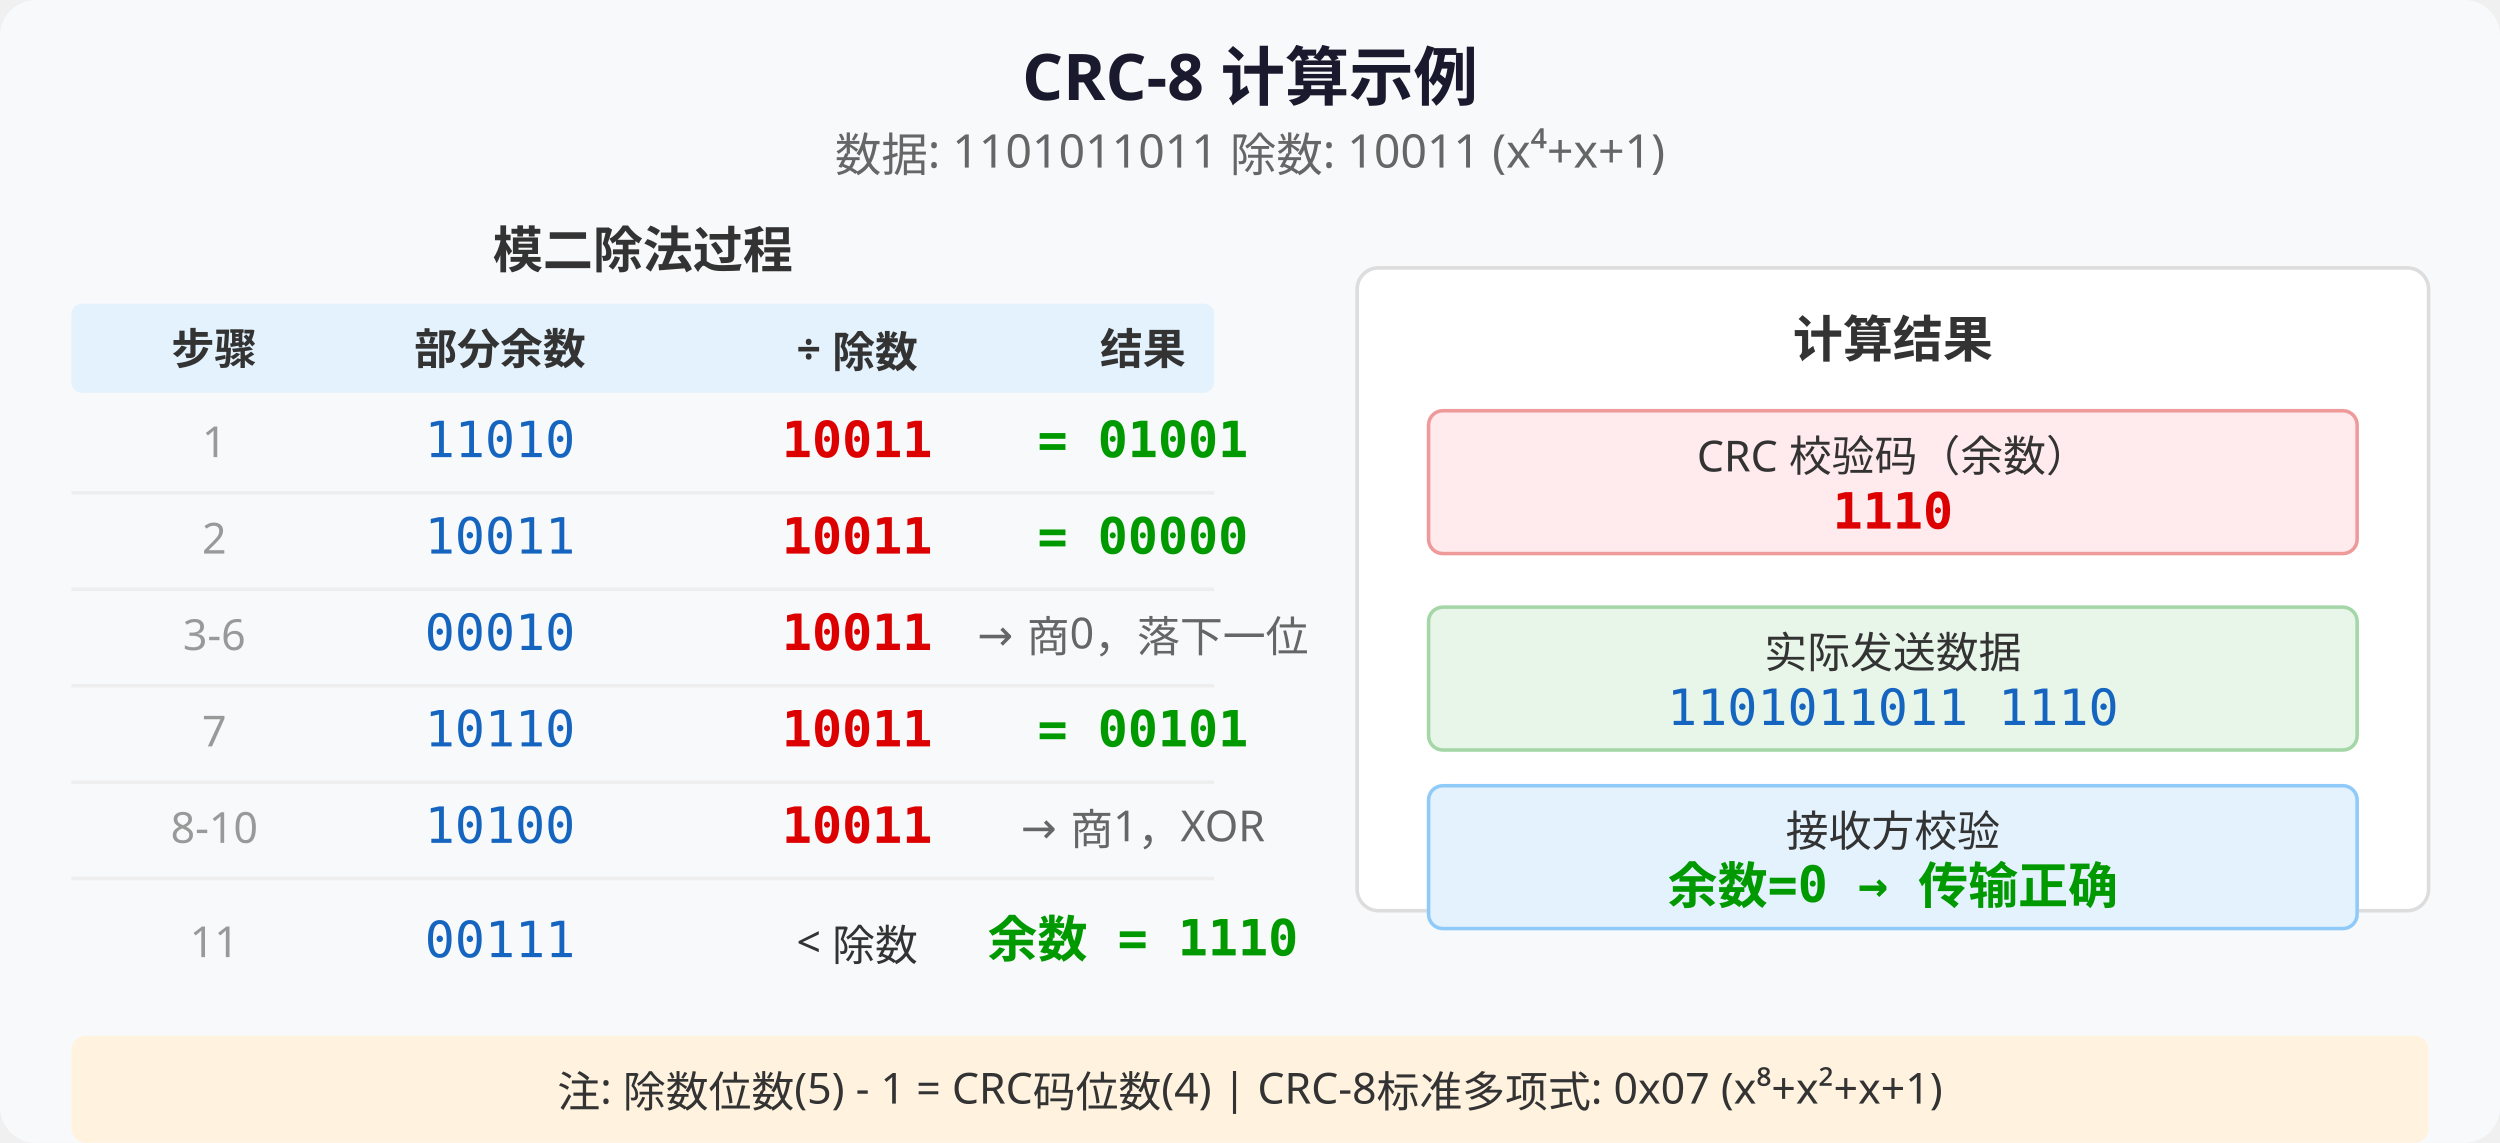
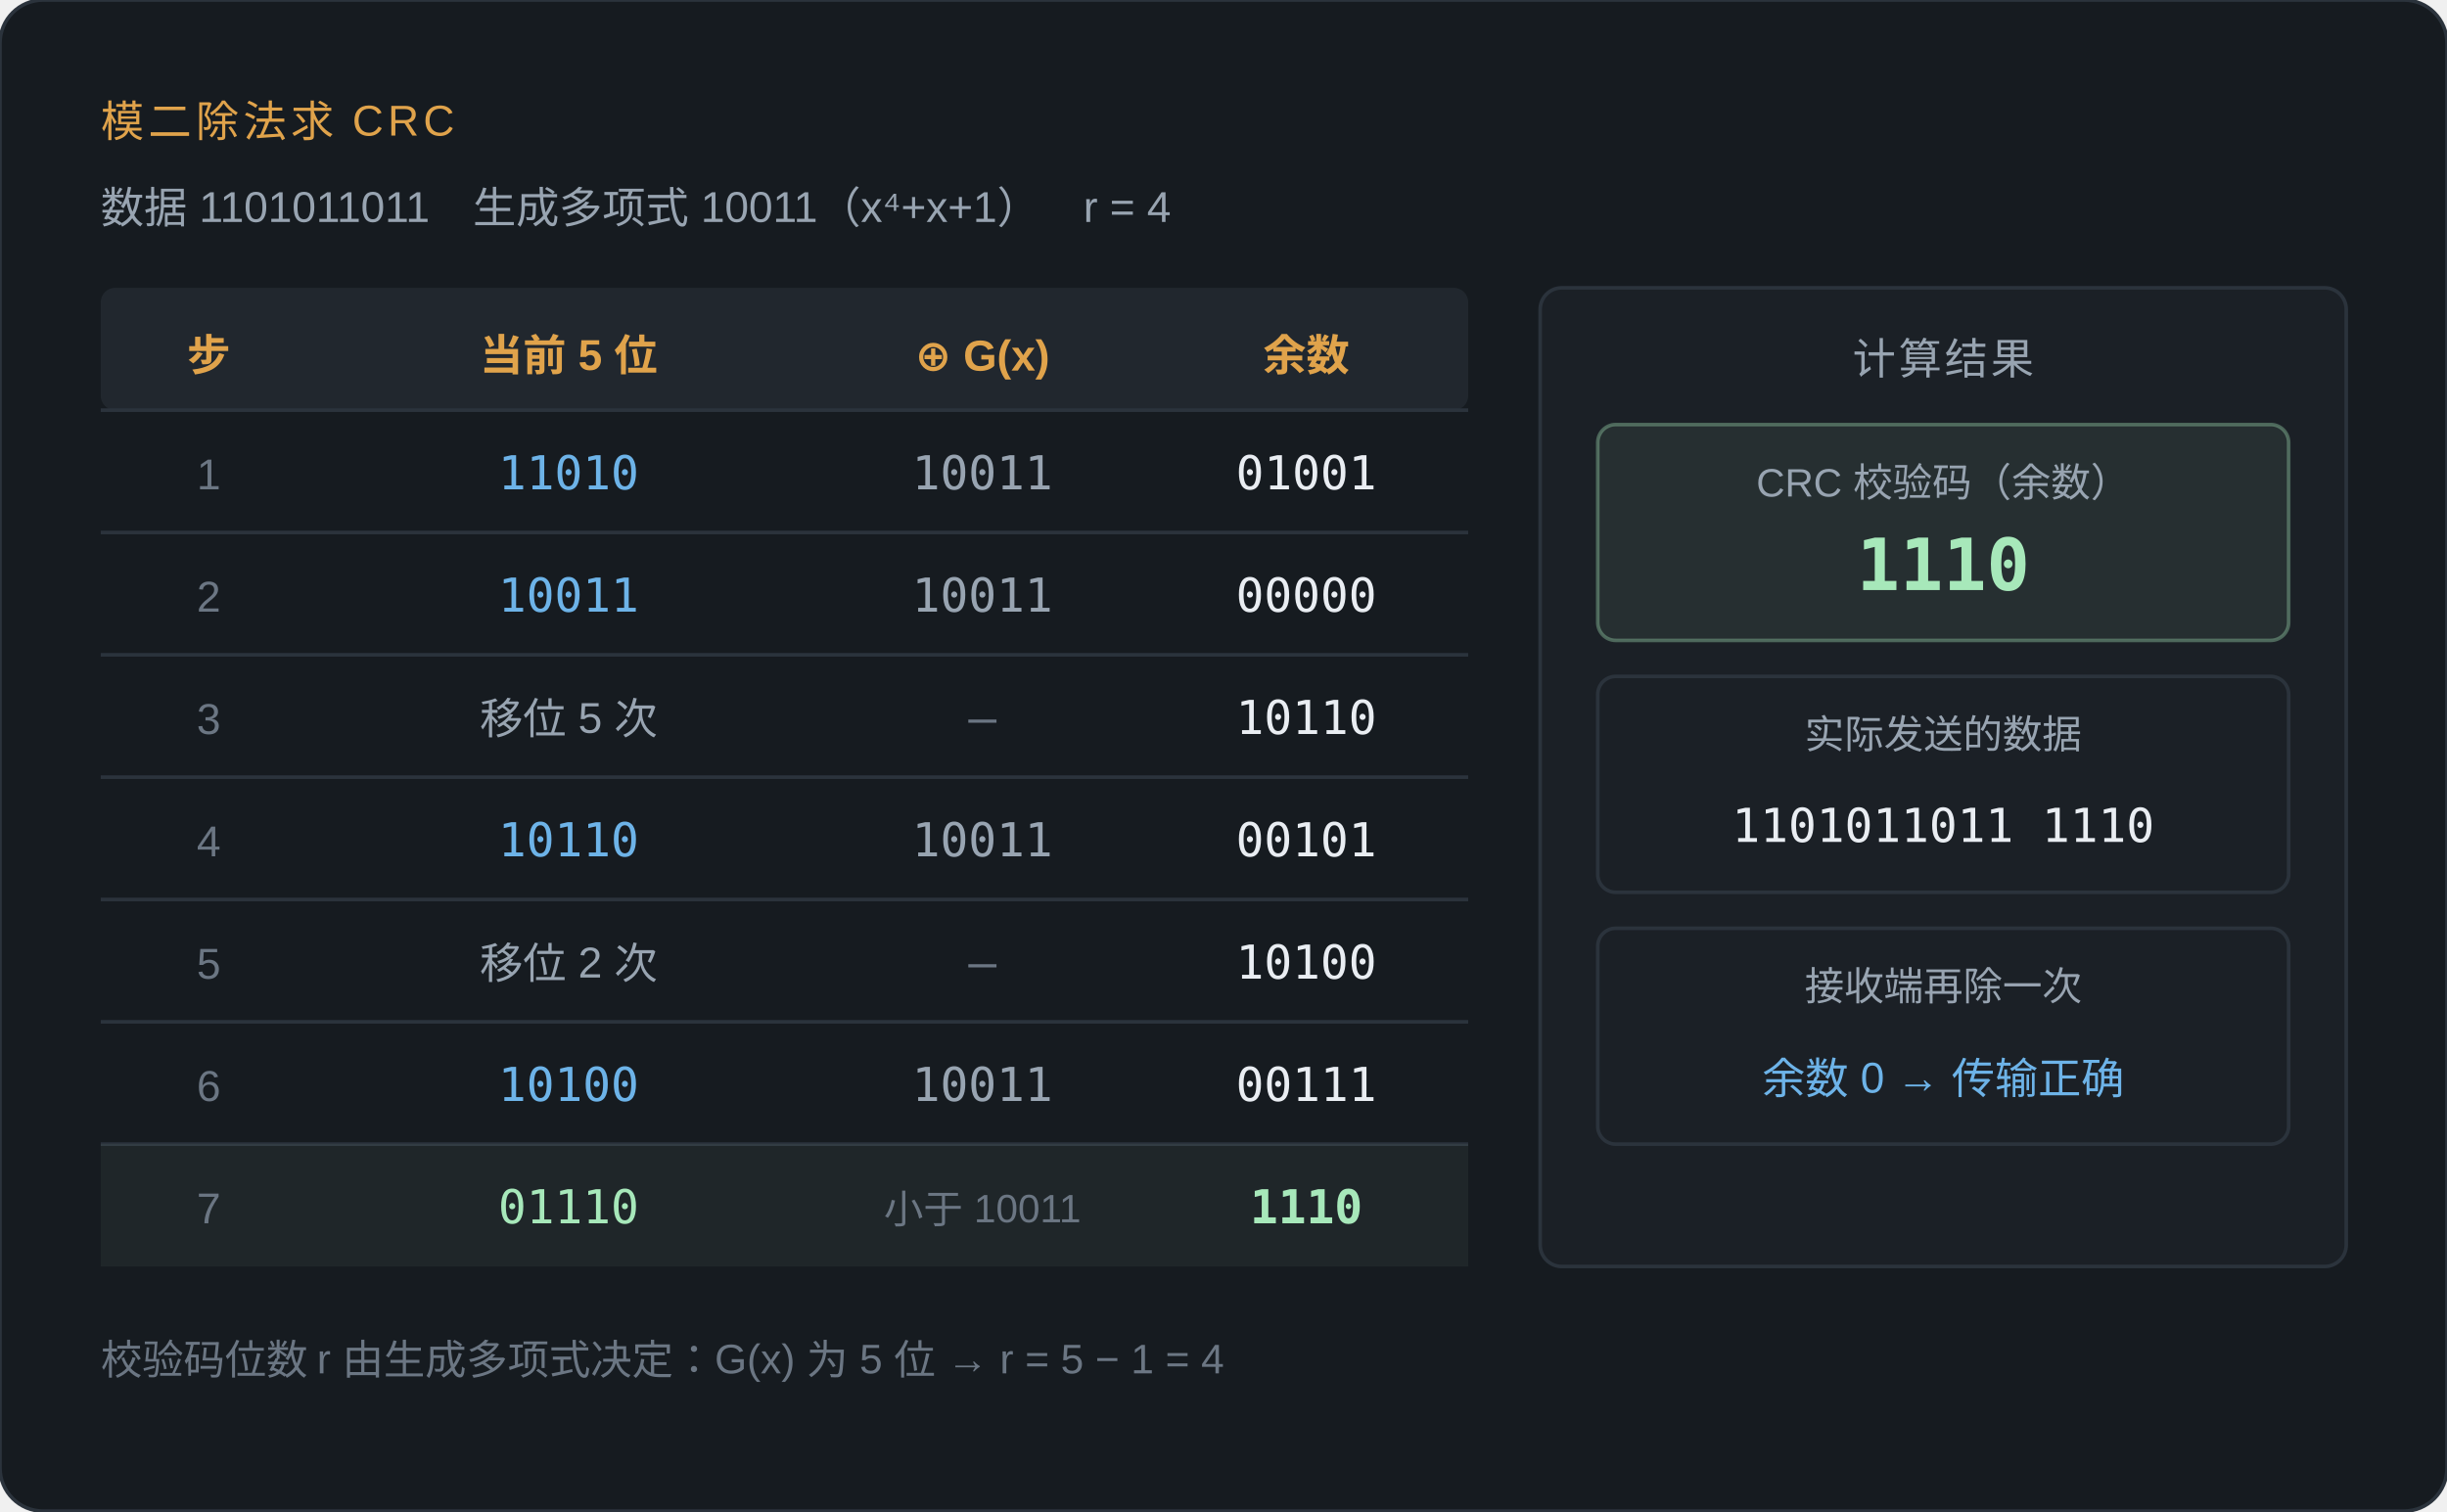
- <svg xmlns="http://www.w3.org/2000/svg" width="700" height="320" viewBox="0 0 700 320">
-   <style>
-     text { font-family: 'Segoe UI', 'Microsoft YaHei', sans-serif; }
-     .title { font-size: 18px; font-weight: bold; fill: #1a1a2e; }
-     .subtitle { font-size: 13px; fill: #666; }
-     .label { font-size: 12px; fill: #333; }
-     .num { font-size: 12px; fill: #999; }
-     .op { font-size: 12px; fill: #666; }
-     .data { font-size: 14px; fill: #1565c0; font-family: 'Consolas', monospace; }
-     .div { font-size: 14px; fill: #d00; font-weight: bold; font-family: 'Consolas', monospace; }
-     .res { font-size: 14px; fill: #090; font-weight: bold; font-family: 'Consolas', monospace; }
-     .step { font-size: 14px; font-weight: bold; fill: #333; }
-   </style>
-   <rect width="700" height="320" fill="#f8f9fa" rx="10" />
-   <text x="350" y="28" text-anchor="middle" class="title">CRC-8 计算示例</text>
-   <text x="350" y="48" text-anchor="middle" class="subtitle">数据: 1101011011  除数: 10011 (x⁴+x+1)</text>
-   <text x="180" y="75" text-anchor="middle" class="step">模二除法过程</text>
-   <rect x="20" y="85" width="320" height="25" fill="#e3f2fd" rx="3" />
-   <text x="60" y="102" text-anchor="middle" class="label" font-weight="bold">步骤</text>
-   <text x="140" y="102" text-anchor="middle" class="label" font-weight="bold">部分余数</text>
-   <text x="240" y="102" text-anchor="middle" class="label" font-weight="bold">÷ 除数</text>
-   <text x="320" y="102" text-anchor="middle" class="label" font-weight="bold">结果</text>
-   <text x="60" y="128" text-anchor="middle" class="num">1</text>
-   <text x="140" y="128" text-anchor="middle" class="data">11010</text>
-   <text x="240" y="128" text-anchor="middle" class="div">10011</text>
-   <text x="320" y="128" text-anchor="middle" class="res">= 01001</text>
-   <line x1="20" y1="138" x2="340" y2="138" stroke="#eee" />
-   <text x="60" y="155" text-anchor="middle" class="num">2</text>
-   <text x="140" y="155" text-anchor="middle" class="data">10011</text>
-   <text x="240" y="155" text-anchor="middle" class="div">10011</text>
-   <text x="320" y="155" text-anchor="middle" class="res">= 00000</text>
-   <line x1="20" y1="165" x2="340" y2="165" stroke="#eee" />
-   <text x="60" y="182" text-anchor="middle" class="num">3-6</text>
-   <text x="140" y="182" text-anchor="middle" class="data">00010</text>
-   <text x="240" y="182" text-anchor="middle" class="div">10011</text>
-   <text x="320" y="182" text-anchor="middle" class="op">→ 商0，落下一位</text>
-   <line x1="20" y1="192" x2="340" y2="192" stroke="#eee" />
-   <text x="60" y="209" text-anchor="middle" class="num">7</text>
-   <text x="140" y="209" text-anchor="middle" class="data">10110</text>
-   <text x="240" y="209" text-anchor="middle" class="div">10011</text>
-   <text x="320" y="209" text-anchor="middle" class="res">= 00101</text>
-   <line x1="20" y1="219" x2="340" y2="219" stroke="#eee" />
-   <text x="60" y="236" text-anchor="middle" class="num">8-10</text>
-   <text x="140" y="236" text-anchor="middle" class="data">10100</text>
-   <text x="240" y="236" text-anchor="middle" class="div">10011</text>
-   <text x="320" y="236" text-anchor="middle" class="op">→ 商1，XOR</text>
-   <line x1="20" y1="246" x2="340" y2="246" stroke="#eee" />
-   <text x="60" y="268" text-anchor="middle" class="num">11</text>
-   <text x="140" y="268" text-anchor="middle" class="data">00111</text>
-   <text x="240" y="268" text-anchor="middle" class="label">&lt; 除数</text>
-   <text x="320" y="268" text-anchor="middle" class="res" font-size="16">余数 = 1110</text>
-   <rect x="380" y="75" width="300" height="180" fill="#fff" stroke="#ddd" rx="6" />
-   <text x="530" y="100" text-anchor="middle" class="step">计算结果</text>
-   <rect x="400" y="115" width="260" height="40" fill="#ffebee" stroke="#ef9a9a" rx="4" />
-   <text x="530" y="132" text-anchor="middle" class="label" fill="#d00">CRC 校验码（余数）</text>
-   <text x="530" y="148" text-anchor="middle" class="div" font-size="18">1110</text>
-   <rect x="400" y="170" width="260" height="40" fill="#e8f5e9" stroke="#a5d6a7" rx="4" />
-   <text x="530" y="187" text-anchor="middle" class="label" fill="#090">实际发送数据</text>
-   <text x="530" y="203" text-anchor="middle" class="data" font-size="16">1101011011 1110</text>
-   <rect x="400" y="220" width="260" height="40" fill="#e3f2fd" stroke="#90caf9" rx="4" />
-   <text x="530" y="237" text-anchor="middle" class="label" fill="#1565c0">接收方校验</text>
-   <text x="530" y="253" text-anchor="middle" class="res">余数=0 → 传输正确</text>
-   <rect x="20" y="290" width="660" height="30" fill="#fff3e0" rx="4" />
-   <text x="350" y="310" text-anchor="middle" class="label">注: 除数位数(5) - 1 = CRC码位数(4)  |  CRC-8标准多项式: 0x07 (x⁸+x²+x+1)</text>
+ <svg xmlns="http://www.w3.org/2000/svg" viewBox="0 0 680 420" font-family="'Microsoft YaHei','PingFang SC',Arial,sans-serif">
+   <rect width="680" height="420" rx="12" fill="#161b20" stroke="#2b333c" />
+   <text x="28" y="38" font-size="12" font-weight="500" fill="#e0a34b" letter-spacing="1.2">模二除法求 CRC</text>
+   <text x="28" y="62" font-size="12" fill="#98a4b1">数据 1101011011　生成多项式 10011（x⁴+x+1）　r = 4</text>
+   <rect x="28" y="80" width="380" height="34" rx="4" fill="#21272e" />
+   <text x="58" y="103" text-anchor="middle" font-size="12" font-weight="700" fill="#e0a34b">步</text>
+   <text x="158" y="103" text-anchor="middle" font-size="12" font-weight="700" fill="#e0a34b">当前 5 位</text>
+   <text x="273" y="103" text-anchor="middle" font-size="12" font-weight="700" fill="#e0a34b">⊕ G(x)</text>
+   <text x="363" y="103" text-anchor="middle" font-size="12" font-weight="700" fill="#e0a34b">余数</text>
+   <line x1="28" y1="114" x2="408" y2="114" stroke="#2b333c" />
+   <line x1="28" y1="148" x2="408" y2="148" stroke="#2b333c" />
+   <line x1="28" y1="182" x2="408" y2="182" stroke="#2b333c" />
+   <line x1="28" y1="216" x2="408" y2="216" stroke="#2b333c" />
+   <line x1="28" y1="250" x2="408" y2="250" stroke="#2b333c" />
+   <line x1="28" y1="284" x2="408" y2="284" stroke="#2b333c" />
+   <line x1="28" y1="318" x2="408" y2="318" stroke="#2b333c" />
+   <text x="58" y="136" text-anchor="middle" font-size="12" fill="#6b7683">1</text>
+   <text x="158" y="136" text-anchor="middle" font-size="13" font-family="Consolas,monospace" fill="#6db3e8">11010</text>
+   <text x="273" y="136" text-anchor="middle" font-size="13" font-family="Consolas,monospace" fill="#98a4b1">10011</text>
+   <text x="363" y="136" text-anchor="middle" font-size="13" font-family="Consolas,monospace" fill="#e9edf2">01001</text>
+   <text x="58" y="170" text-anchor="middle" font-size="12" fill="#6b7683">2</text>
+   <text x="158" y="170" text-anchor="middle" font-size="13" font-family="Consolas,monospace" fill="#6db3e8">10011</text>
+   <text x="273" y="170" text-anchor="middle" font-size="13" font-family="Consolas,monospace" fill="#98a4b1">10011</text>
+   <text x="363" y="170" text-anchor="middle" font-size="13" font-family="Consolas,monospace" fill="#e9edf2">00000</text>
+   <text x="58" y="204" text-anchor="middle" font-size="12" fill="#6b7683">3</text>
+   <text x="158" y="204" text-anchor="middle" font-size="12" fill="#98a4b1">移位 5 次</text>
+   <text x="273" y="204" text-anchor="middle" font-size="13" font-family="Consolas,monospace" fill="#6b7683">—</text>
+   <text x="363" y="204" text-anchor="middle" font-size="13" font-family="Consolas,monospace" fill="#e9edf2">10110</text>
+   <text x="58" y="238" text-anchor="middle" font-size="12" fill="#6b7683">4</text>
+   <text x="158" y="238" text-anchor="middle" font-size="13" font-family="Consolas,monospace" fill="#6db3e8">10110</text>
+   <text x="273" y="238" text-anchor="middle" font-size="13" font-family="Consolas,monospace" fill="#98a4b1">10011</text>
+   <text x="363" y="238" text-anchor="middle" font-size="13" font-family="Consolas,monospace" fill="#e9edf2">00101</text>
+   <text x="58" y="272" text-anchor="middle" font-size="12" fill="#6b7683">5</text>
+   <text x="158" y="272" text-anchor="middle" font-size="12" fill="#98a4b1">移位 2 次</text>
+   <text x="273" y="272" text-anchor="middle" font-size="13" font-family="Consolas,monospace" fill="#6b7683">—</text>
+   <text x="363" y="272" text-anchor="middle" font-size="13" font-family="Consolas,monospace" fill="#e9edf2">10100</text>
+   <text x="58" y="306" text-anchor="middle" font-size="12" fill="#6b7683">6</text>
+   <text x="158" y="306" text-anchor="middle" font-size="13" font-family="Consolas,monospace" fill="#6db3e8">10100</text>
+   <text x="273" y="306" text-anchor="middle" font-size="13" font-family="Consolas,monospace" fill="#98a4b1">10011</text>
+   <text x="363" y="306" text-anchor="middle" font-size="13" font-family="Consolas,monospace" fill="#e9edf2">00111</text>
+   <rect x="28" y="318" width="380" height="34" fill="#a7e8ba" fill-opacity="0.06" />
+   <text x="58" y="340" text-anchor="middle" font-size="12" fill="#6b7683">7</text>
+   <text x="158" y="340" text-anchor="middle" font-size="13" font-family="Consolas,monospace" fill="#a7e8ba">01110</text>
+   <text x="273" y="340" text-anchor="middle" font-size="11" fill="#6b7683">小于 10011</text>
+   <text x="363" y="340" text-anchor="middle" font-size="13" font-weight="700" font-family="Consolas,monospace" fill="#a7e8ba">1110</text>
+   <rect x="428" y="80" width="224" height="272" rx="6" fill="#1b2026" stroke="#2b333c" />
+   <text x="540" y="104" text-anchor="middle" font-size="12" font-weight="500" fill="#98a4b1" letter-spacing="0.8">计算结果</text>
+   <rect x="444" y="118" width="192" height="60" rx="5" fill="#a7e8ba" fill-opacity="0.08" stroke="#a7e8ba" stroke-opacity="0.35" />
+   <text x="540" y="138" text-anchor="middle" font-size="11" fill="#98a4b1">CRC 校验码（余数）</text>
+   <text x="540" y="164" text-anchor="middle" font-size="20" font-weight="700" font-family="Consolas,monospace" fill="#a7e8ba">1110</text>
+   <rect x="444" y="188" width="192" height="60" rx="5" fill="#1b2026" stroke="#2b333c" />
+   <text x="540" y="208" text-anchor="middle" font-size="11" fill="#98a4b1">实际发送的数据</text>
+   <text x="540" y="234" text-anchor="middle" font-size="13" font-family="Consolas,monospace" fill="#e9edf2">1101011011 1110</text>
+   <rect x="444" y="258" width="192" height="60" rx="5" fill="#1b2026" stroke="#2b333c" />
+   <text x="540" y="278" text-anchor="middle" font-size="11" fill="#98a4b1">接收端再除一次</text>
+   <text x="540" y="304" text-anchor="middle" font-size="12" fill="#6db3e8">余数 0 → 传输正确</text>
+   <text x="28" y="382" font-size="11.5" fill="#6b7683">校验码位数 r 由生成多项式决定：G(x) 为 5 位 → r = 5 − 1 = 4</text>
</svg>
